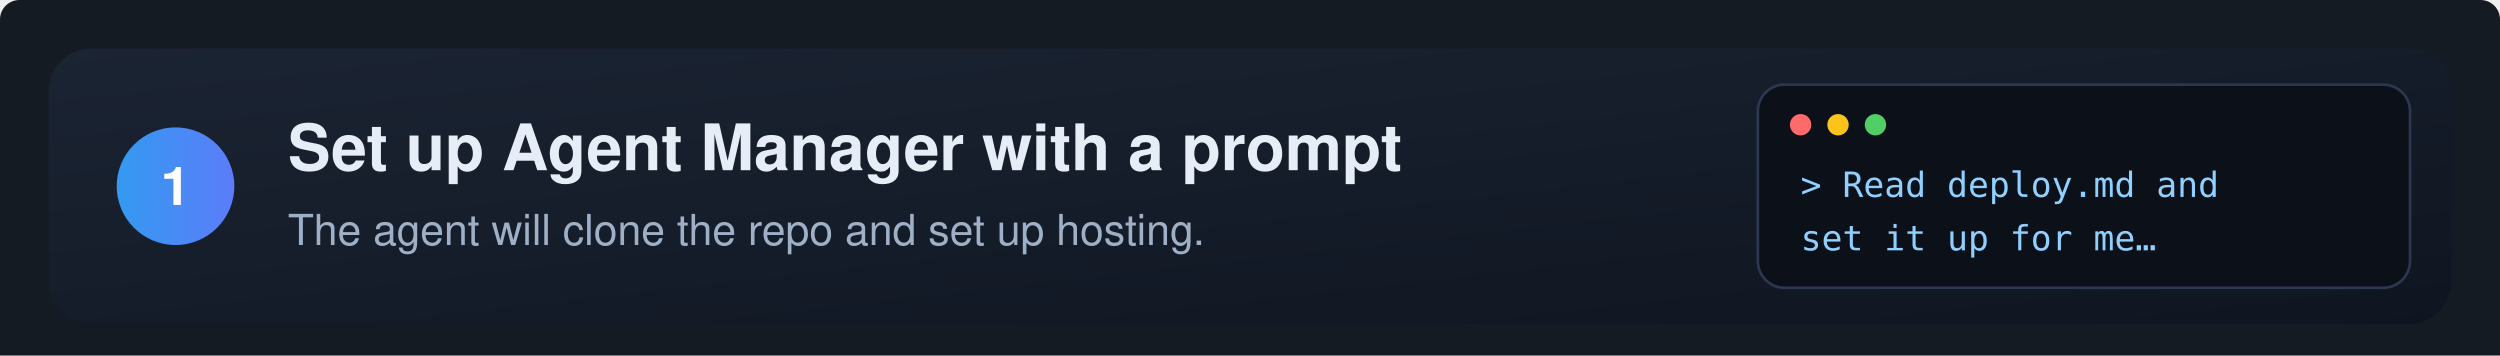
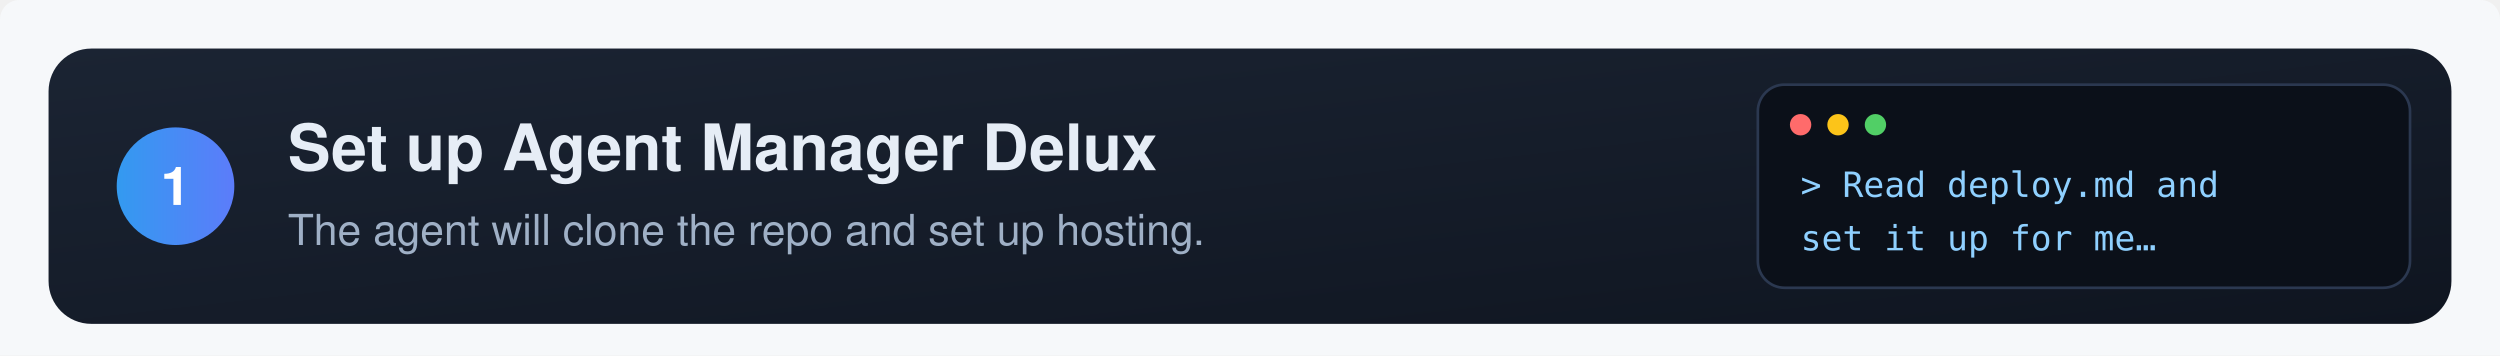
- <svg xmlns="http://www.w3.org/2000/svg" viewBox="0 0 900 128" width="900" height="128" role="img" aria-label="Step 1: set up Agent Manager with a prompt. The agent will clone the repo and set up hosting.">
-   <path d="M0 128V7A7 7 0 0 1 7 0H893A7 7 0 0 1 900 7V128z" fill="#151b23" />
+ <svg xmlns="http://www.w3.org/2000/svg" viewBox="0 0 900 128" width="900" height="128" role="img" aria-label="Step 1: set up Agent Manager Delux. The agent will clone the repo and set up hosting.">
+   <path d="M0 128V7A7 7 0 0 1 7 0H893A7 7 0 0 1 900 7V128z" fill="#f6f8fa" />
  <g transform="translate(17,17) scale(0.96222)">
    <defs>
      <linearGradient id="bg" x1="0" y1="0" x2="1" y2="1">
        <stop offset="0" stop-color="#1b2433" />
        <stop offset="1" stop-color="#0f1520" />
      </linearGradient>
      <linearGradient id="accent" x1="0" y1="0" x2="1" y2="0">
        <stop offset="0" stop-color="#339af0" />
        <stop offset="1" stop-color="#5c7cfa" />
      </linearGradient>
      <style>
      text{font-family:-apple-system,'Segoe UI',Helvetica,Arial,sans-serif;fill:#e6edf6}
      .m{font-family:'Cascadia Code',Consolas,Menlo,monospace;font-size:13px;fill:#8fd0ff}
    </style>
    </defs>
    <rect x=".5" y=".5" width="899" height="103" rx="16" fill="url(#bg)" />
    <circle cx="48" cy="52" r="22" fill="url(#accent)" />
    <text x="48" y="59" text-anchor="middle" style="font-size:20px;font-weight:700;fill:#fff">1</text>
-     <text x="90" y="46" style="font-size:24px;font-weight:700">Set up Agent Manager with a prompt</text>
+     <text x="90" y="46" style="font-size:24px;font-weight:700">Set up Agent Manager Delux</text>
    <text x="90" y="74" style="font-size:16px;fill:#9fb0c6">The agent will clone the repo and set up hosting.</text>
    <rect x="640" y="14" width="244" height="76" rx="10" fill="#0b1019" stroke="#2b3850" />
    <circle cx="656" cy="29" r="4" fill="#ff6b6b" />
    <circle cx="670" cy="29" r="4" fill="#fcc419" />
    <circle cx="684" cy="29" r="4" fill="#51cf66" />
    <text class="m" x="656" y="56">&gt; Read deploy.md and</text>
    <text class="m" x="656" y="76">  set it up for me…</text>
  </g>
</svg>
